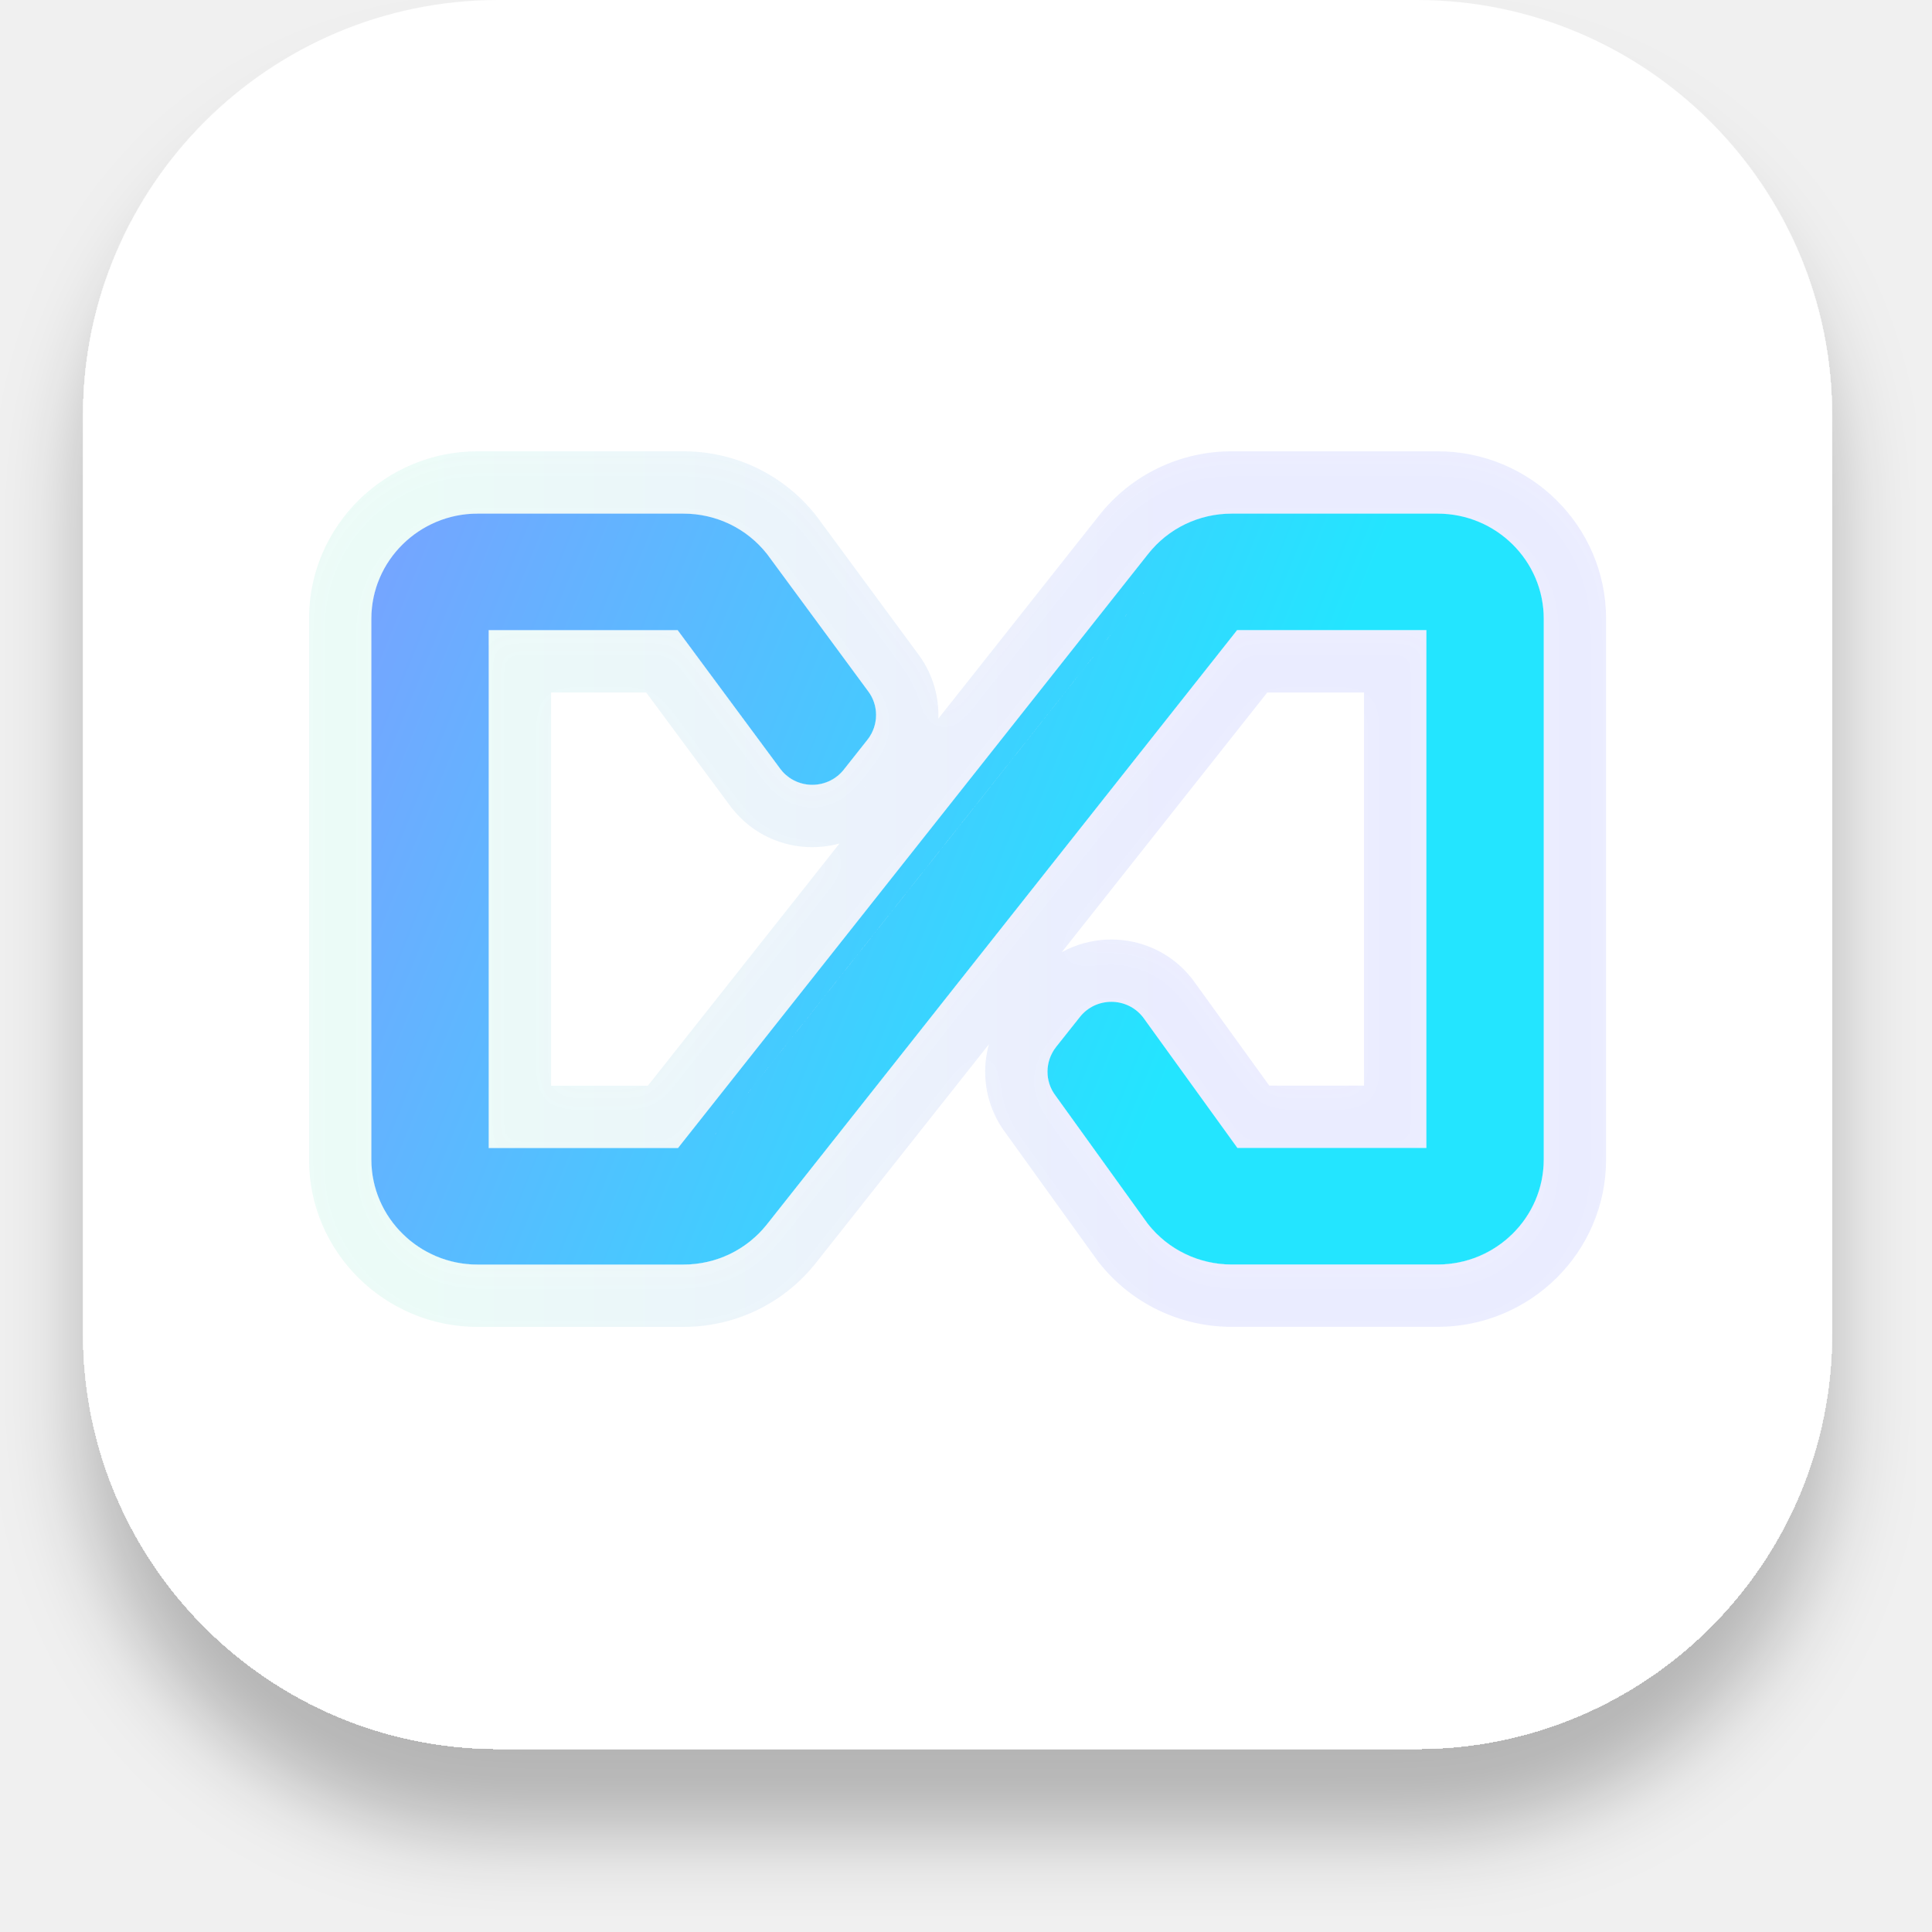
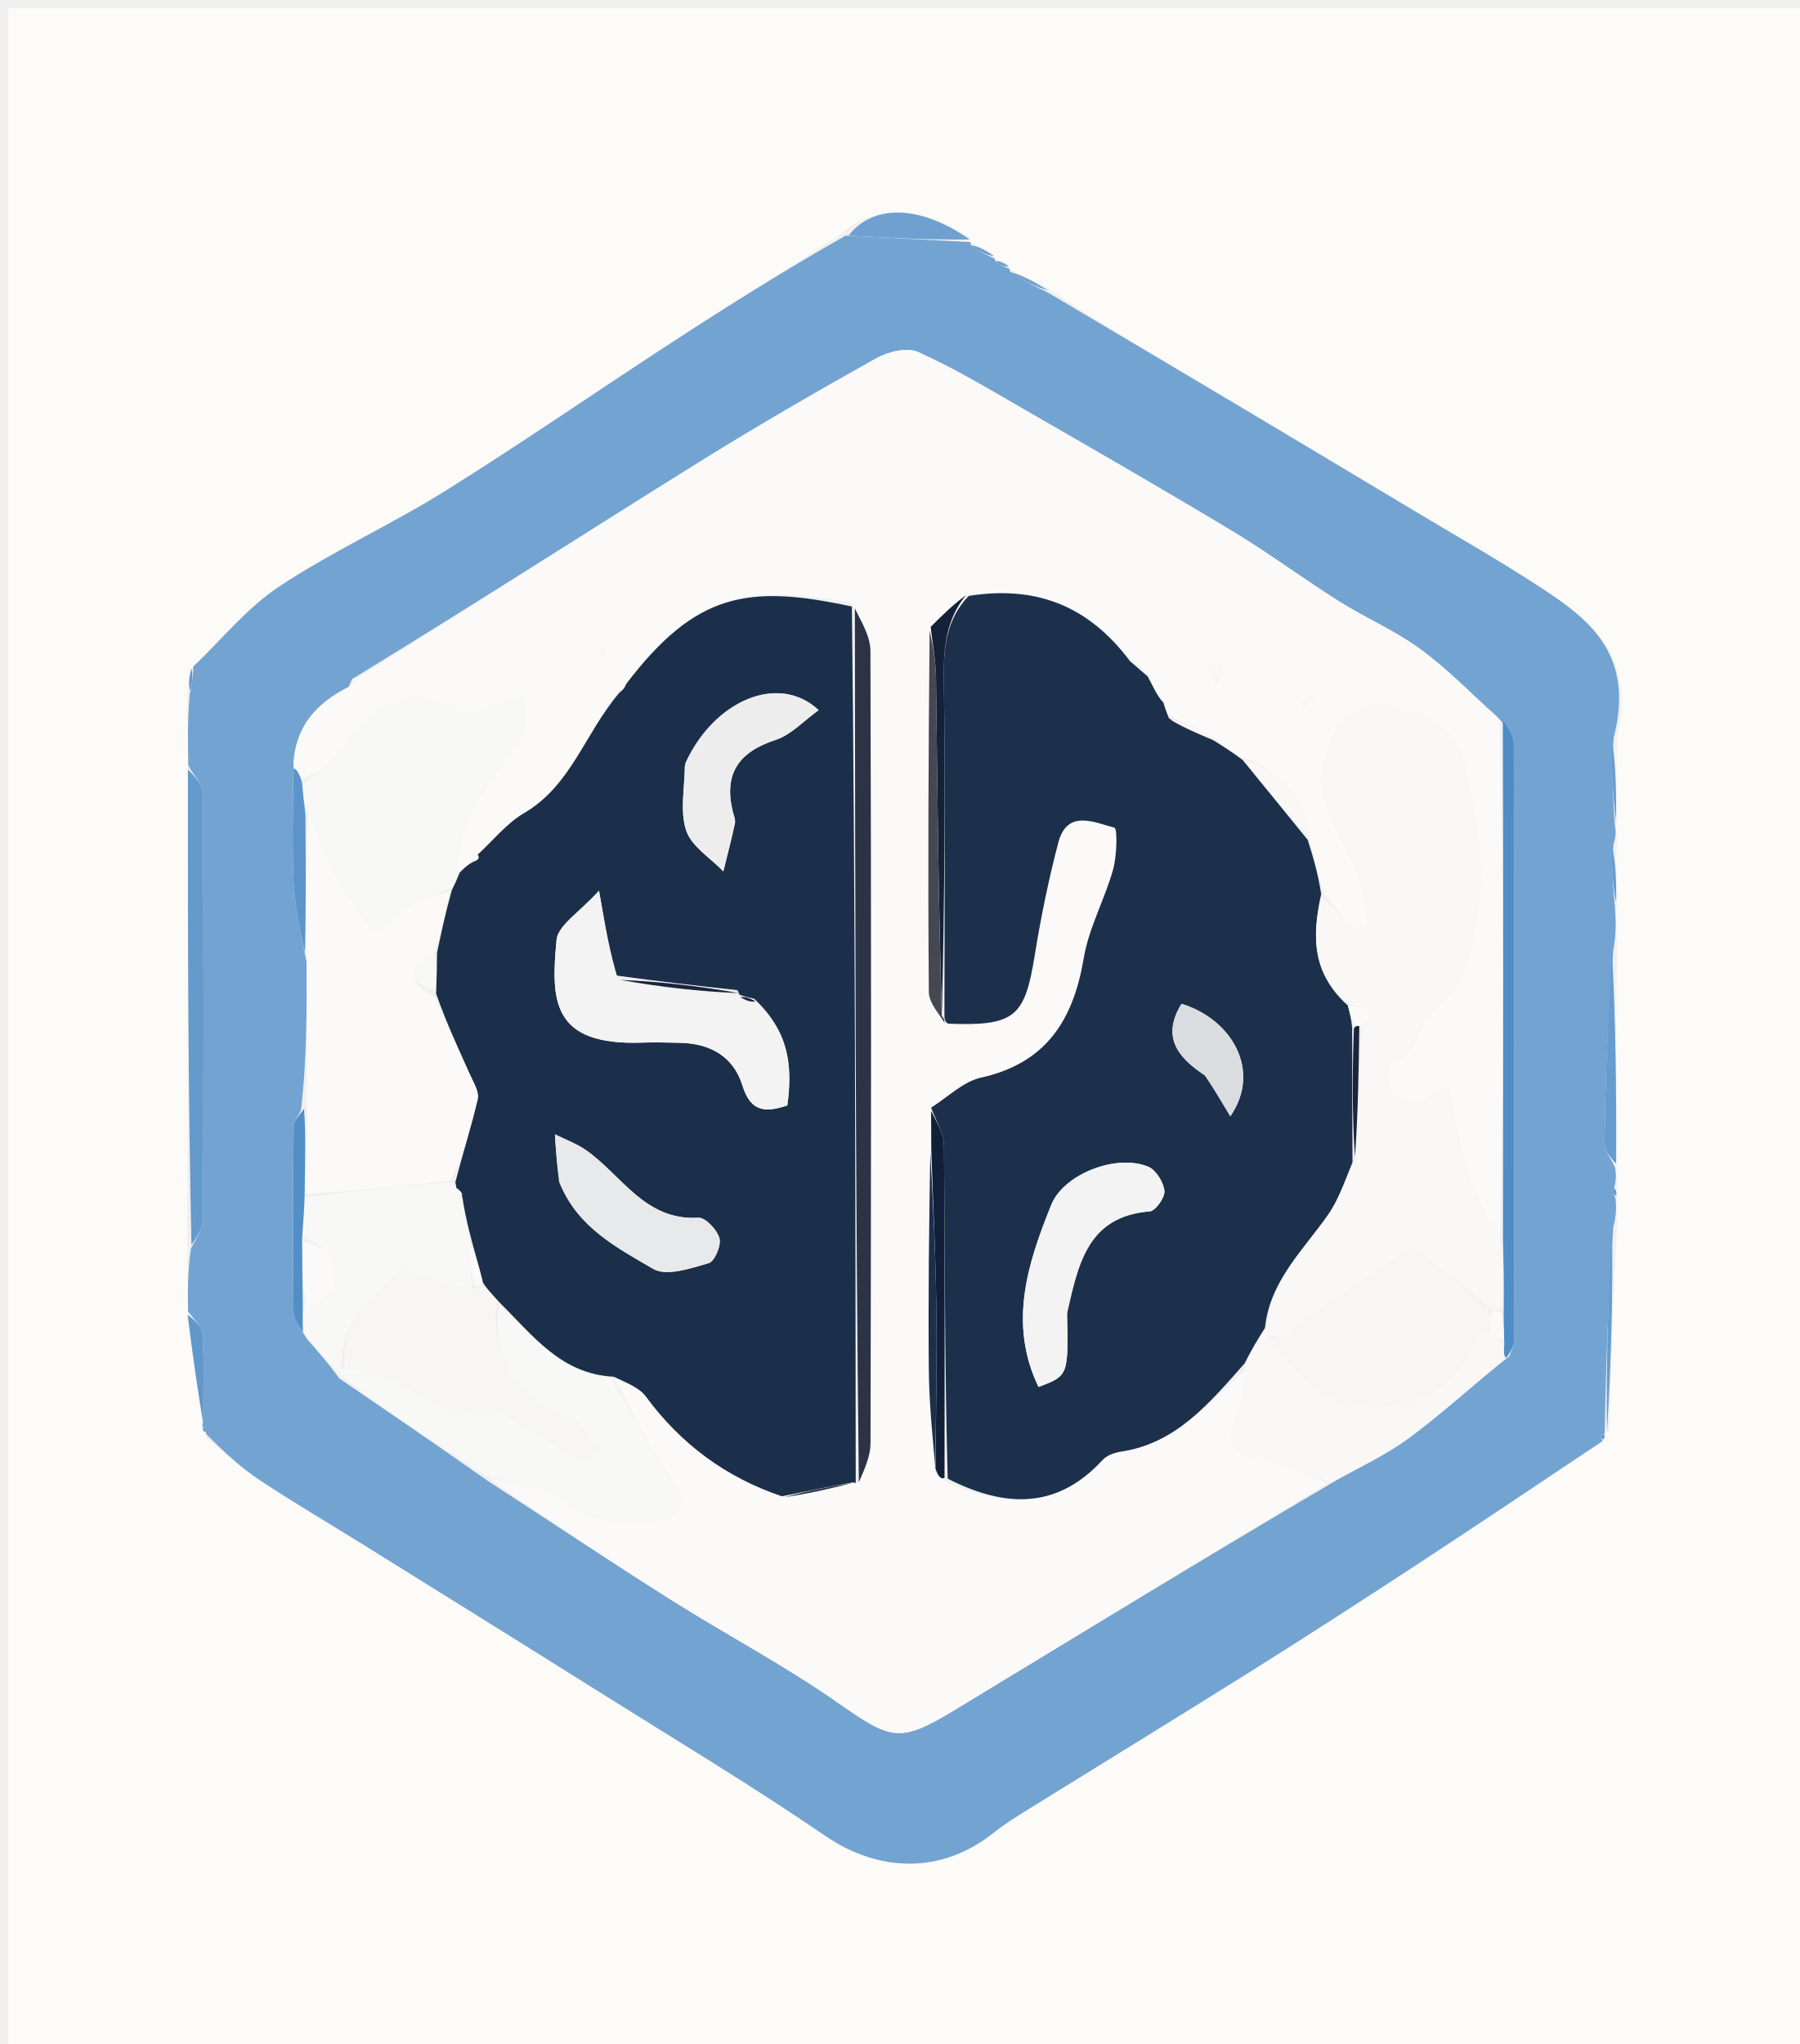
- <svg xmlns="http://www.w3.org/2000/svg" width="93" height="93" viewBox="0 0 93 93" fill="none">
-   <g filter="url(#filter0_d_4703_10188)">
-     <rect x="4" width="84.188" height="84.188" rx="20" fill="#FFFFFF" />
-     <path fill-rule="evenodd" clip-rule="evenodd" d="M50.827 50.41C50.296 51.095 50.283 52.057 50.817 52.751L55.254 58.916L55.268 58.934C56.246 60.164 57.719 60.87 59.29 60.87H69.203C72.014 60.87 74.311 58.611 74.311 55.809V29.785C74.311 26.987 72.014 24.724 69.203 24.724H59.29C57.715 24.724 56.244 25.43 55.267 26.665L46.258 38.05L32.637 55.261H23.526V30.336H32.62L37.578 37.035L37.588 37.048C38.361 38.026 39.843 38.02 40.616 37.051L41.761 35.603L41.768 35.595C42.299 34.908 42.312 33.942 41.769 33.246L36.93 26.678L36.919 26.664C35.942 25.43 34.475 24.724 32.896 24.724H22.983C20.183 24.724 17.875 26.989 17.875 29.785V55.812C17.875 58.608 20.179 60.873 22.983 60.873H32.896C34.474 60.873 35.941 60.167 36.918 58.938L59.552 30.333H68.66V55.258H59.565L55.023 48.969L55.008 48.951C54.237 47.982 52.756 47.982 51.985 48.951L50.834 50.4L50.827 50.41ZM33.256 56.09L40.118 47.42L47.042 38.671L56.051 27.285L33.256 56.09Z" fill="url(#paint0_linear_4703_10188)" />
-     <g filter="url(#filter1_bi_4703_10188)">
-       <mask id="path-3-outside-1_4703_10188" maskUnits="userSpaceOnUse" x="14.875" y="21.724" width="63" height="43" fill="black">
-         <rect fill="white" x="14.875" y="21.724" width="63" height="43" />
-         <path fill-rule="evenodd" clip-rule="evenodd" d="M50.827 50.41C50.296 51.095 50.283 52.057 50.817 52.751L55.254 58.916L55.268 58.934C56.246 60.164 57.719 60.87 59.29 60.87H69.203C72.014 60.87 74.311 58.611 74.311 55.809V29.785C74.311 26.987 72.014 24.724 69.203 24.724H59.29C57.715 24.724 56.244 25.43 55.267 26.665L46.258 38.05L32.637 55.261H23.526V30.336H32.62L37.578 37.035L37.588 37.048C38.361 38.026 39.843 38.02 40.616 37.051L41.761 35.603L41.768 35.595C42.299 34.908 42.312 33.942 41.769 33.246L36.93 26.678L36.919 26.664C35.942 25.43 34.475 24.724 32.896 24.724H22.983C20.183 24.724 17.875 26.989 17.875 29.785V55.812C17.875 58.608 20.179 60.873 22.983 60.873H32.896C34.474 60.873 35.941 60.167 36.918 58.938L59.552 30.333H68.66V55.258H59.565L55.023 48.969L55.008 48.951C54.237 47.982 52.756 47.982 51.985 48.951L50.834 50.4L50.827 50.41ZM33.256 56.09L40.118 47.42L47.042 38.671L56.051 27.285L33.256 56.09Z" />
-       </mask>
-       <path d="M50.817 52.751L53.252 50.998L53.224 50.961L53.196 50.923L50.817 52.751ZM50.827 50.41L53.199 52.246L53.2 52.246L50.827 50.41ZM55.254 58.916L52.819 60.668L52.86 60.726L52.905 60.782L55.254 58.916ZM55.268 58.934L57.617 57.068L57.617 57.068L55.268 58.934ZM55.267 26.665L52.915 24.802L52.914 24.803L55.267 26.665ZM46.258 38.05L48.61 39.912L48.611 39.912L46.258 38.05ZM32.637 55.261V58.261H34.089L34.989 57.123L32.637 55.261ZM23.526 55.261H20.526V58.261H23.526V55.261ZM23.526 30.336V27.336H20.526V30.336H23.526ZM32.62 30.336L35.031 28.552L34.132 27.336H32.62V30.336ZM37.578 37.035L35.166 38.82L35.195 38.858L35.224 38.895L37.578 37.035ZM37.588 37.048L35.234 38.907L35.234 38.907L37.588 37.048ZM40.616 37.051L42.962 38.922L42.969 38.913L40.616 37.051ZM41.761 35.603L44.114 37.464L44.124 37.452L44.133 37.44L41.761 35.603ZM41.768 35.595L44.14 37.432L44.14 37.431L41.768 35.595ZM41.769 33.246L39.354 35.026L39.379 35.06L39.404 35.093L41.769 33.246ZM36.93 26.678L39.345 24.898L39.314 24.856L39.281 24.816L36.93 26.678ZM36.919 26.664L34.567 28.527L34.567 28.527L36.919 26.664ZM36.918 58.938L39.267 60.804L39.27 60.799L36.918 58.938ZM59.552 30.333V27.333H58.1L57.199 28.471L59.552 30.333ZM68.66 30.333H71.66V27.333H68.66V30.333ZM68.66 55.258V58.258H71.66V55.258H68.66ZM59.565 55.258L57.133 57.014L58.031 58.258H59.565V55.258ZM55.023 48.969L57.455 47.212L57.414 47.156L57.37 47.101L55.023 48.969ZM55.008 48.951L52.661 50.819L52.661 50.819L55.008 48.951ZM51.985 48.951L49.638 47.083L49.636 47.085L51.985 48.951ZM50.834 50.4L48.485 48.535L48.473 48.549L48.462 48.564L50.834 50.4ZM33.256 56.09L30.904 54.228L35.609 57.952L33.256 56.09ZM40.118 47.42L37.766 45.558L37.766 45.558L40.118 47.42ZM47.042 38.671L49.395 40.532L49.395 40.532L47.042 38.671ZM56.051 27.285L58.404 29.147L53.699 25.423L56.051 27.285ZM53.196 50.923C53.509 51.331 53.487 51.874 53.199 52.246L48.455 48.573C47.106 50.316 47.058 52.782 48.438 54.578L53.196 50.923ZM57.688 57.163L53.252 50.998L48.382 54.503L52.819 60.668L57.688 57.163ZM57.617 57.068L57.602 57.049L52.905 60.782L52.92 60.801L57.617 57.068ZM59.29 57.87C58.627 57.87 58.021 57.576 57.617 57.068L52.919 60.8C54.47 62.752 56.812 63.87 59.29 63.87V57.87ZM69.203 57.87H59.29V63.87H69.203V57.87ZM71.311 55.809C71.311 56.922 70.39 57.87 69.203 57.87V63.87C73.638 63.87 77.311 60.3 77.311 55.809H71.311ZM71.311 29.785V55.809H77.311V29.785H71.311ZM69.203 27.724C70.388 27.724 71.311 28.674 71.311 29.785H77.311C77.311 25.299 73.64 21.724 69.203 21.724V27.724ZM59.29 27.724H69.203V21.724H59.29V27.724ZM57.619 28.527C58.023 28.016 58.625 27.724 59.29 27.724V21.724C56.805 21.724 54.465 22.844 52.915 24.802L57.619 28.527ZM48.611 39.912L57.62 28.526L52.914 24.803L43.905 36.189L48.611 39.912ZM34.989 57.123L48.61 39.912L43.905 36.188L30.285 53.399L34.989 57.123ZM23.526 58.261H32.637V52.261H23.526V58.261ZM20.526 30.336V55.261H26.526V30.336H20.526ZM32.62 27.336H23.526V33.336H32.62V27.336ZM39.989 35.251L35.031 28.552L30.208 32.121L35.166 38.82L39.989 35.251ZM39.942 35.188L39.932 35.176L35.224 38.895L35.234 38.907L39.942 35.188ZM38.27 35.181C38.691 34.653 39.506 34.636 39.942 35.188L35.234 38.907C37.215 41.416 40.996 41.387 42.962 38.922L38.27 35.181ZM39.409 33.742L38.263 35.19L42.969 38.913L44.114 37.464L39.409 33.742ZM39.396 33.758L39.389 33.767L44.133 37.44L44.14 37.432L39.396 33.758ZM39.404 35.093C39.084 34.682 39.107 34.131 39.396 33.758L44.14 37.431C45.492 35.685 45.541 33.203 44.133 31.4L39.404 35.093ZM34.514 28.457L39.354 35.026L44.184 31.467L39.345 24.898L34.514 28.457ZM34.567 28.527L34.578 28.54L39.281 24.816L39.271 24.802L34.567 28.527ZM32.896 27.724C33.563 27.724 34.162 28.015 34.567 28.527L39.271 24.802C37.721 22.845 35.386 21.724 32.896 21.724V27.724ZM22.983 27.724H32.896V21.724H22.983V27.724ZM20.875 29.785C20.875 28.68 21.806 27.724 22.983 27.724V21.724C18.561 21.724 14.875 25.298 14.875 29.785H20.875ZM20.875 55.812V29.785H14.875V55.812H20.875ZM22.983 57.873C21.803 57.873 20.875 56.918 20.875 55.812H14.875C14.875 60.297 18.555 63.873 22.983 63.873V57.873ZM32.896 57.873H22.983V63.873H32.896V57.873ZM34.569 57.071C34.164 57.581 33.564 57.873 32.896 57.873V63.873C35.385 63.873 37.718 62.753 39.267 60.804L34.569 57.071ZM57.199 28.471L34.565 57.076L39.27 60.799L61.904 32.194L57.199 28.471ZM68.66 27.333H59.552V33.333H68.66V27.333ZM71.66 55.258V30.333H65.66V55.258H71.66ZM59.565 58.258H68.66V52.258H59.565V58.258ZM52.591 50.725L57.133 57.014L61.997 53.501L57.455 47.212L52.591 50.725ZM52.661 50.819L52.676 50.837L57.37 47.101L57.356 47.083L52.661 50.819ZM54.333 50.819C53.902 51.359 53.091 51.359 52.661 50.819L57.356 47.083C55.384 44.605 51.61 44.605 49.638 47.083L54.333 50.819ZM53.184 52.266L54.335 50.816L49.636 47.085L48.485 48.535L53.184 52.266ZM53.2 52.246L53.207 52.236L48.462 48.564L48.454 48.574L53.2 52.246ZM35.609 57.952L42.471 49.281L37.766 45.558L30.904 54.228L35.609 57.952ZM42.471 49.281L49.395 40.532L44.69 36.809L37.766 45.558L42.471 49.281ZM49.395 40.532L58.404 29.147L53.699 25.424L44.69 36.809L49.395 40.532ZM53.699 25.423L30.904 54.228L35.609 57.951L58.404 29.147L53.699 25.423Z" fill="url(#paint1_linear_4703_10188)" fill-opacity="0.1" mask="url(#path-3-outside-1_4703_10188)" />
-     </g>
-   </g>
-   <defs>
-     <filter id="filter0_d_4703_10188" x="0" y="0" width="92.188" height="92.188" filterUnits="userSpaceOnUse" color-interpolation-filters="sRGB">
-       <feFlood flood-opacity="0" result="BackgroundImageFix" />
-       <feColorMatrix in="SourceAlpha" type="matrix" values="0 0 0 0 0 0 0 0 0 0 0 0 0 0 0 0 0 0 127 0" result="hardAlpha" />
-       <feOffset dy="4" />
-       <feGaussianBlur stdDeviation="2" />
-       <feComposite in2="hardAlpha" operator="out" />
-       <feColorMatrix type="matrix" values="0 0 0 0 0 0 0 0 0 0 0 0 0 0 0 0 0 0 0.25 0" />
-       <feBlend mode="normal" in2="BackgroundImageFix" result="effect1_dropShadow_4703_10188" />
-       <feBlend mode="normal" in="SourceGraphic" in2="effect1_dropShadow_4703_10188" result="shape" />
-     </filter>
-     <filter id="filter1_bi_4703_10188" x="12.226" y="19.074" width="67.737" height="47.449" filterUnits="userSpaceOnUse" color-interpolation-filters="sRGB">
-       <feFlood flood-opacity="0" result="BackgroundImageFix" />
-       <feGaussianBlur in="BackgroundImageFix" stdDeviation="1.325" />
-       <feComposite in2="SourceAlpha" operator="in" result="effect1_backgroundBlur_4703_10188" />
-       <feBlend mode="normal" in="SourceGraphic" in2="effect1_backgroundBlur_4703_10188" result="shape" />
-       <feColorMatrix in="SourceAlpha" type="matrix" values="0 0 0 0 0 0 0 0 0 0 0 0 0 0 0 0 0 0 127 0" result="hardAlpha" />
-       <feOffset dy="0.442" />
-       <feGaussianBlur stdDeviation="0.662" />
-       <feComposite in2="hardAlpha" operator="arithmetic" k2="-1" k3="1" />
-       <feColorMatrix type="matrix" values="0 0 0 0 1 0 0 0 0 1 0 0 0 0 1 0 0 0 0.15 0" />
-       <feBlend mode="normal" in2="shape" result="effect2_innerShadow_4703_10188" />
-     </filter>
-     <linearGradient id="paint0_linear_4703_10188" x1="18.875" y1="25.724" x2="77.525" y2="49.462" gradientUnits="userSpaceOnUse">
-       <stop stop-color="#75A5FF" />
-       <stop offset="0.703" stop-color="#23E5FF" />
-     </linearGradient>
-     <linearGradient id="paint1_linear_4703_10188" x1="19.639" y1="26.367" x2="74.311" y2="26.367" gradientUnits="userSpaceOnUse">
-       <stop stop-color="#3CDEB6" />
-       <stop offset="0.656" stop-color="#364AFF" />
-     </linearGradient>
-   </defs>
+ <svg xmlns="http://www.w3.org/2000/svg" version="1.1" id="Layer_1" x="0px" y="0px" width="100%" viewBox="0 0 221 251" enable-background="new 0 0 221 251" xml:space="preserve">
+   <path fill="#FCFBF8" opacity="1" stroke="none" d=" M124,252   C82.667,252 41.833,252 1,252   C1,168.333 1,84.667 1,1   C74.667,1 148.333,1 222,1   C222,84.667 222,168.333 222,252   C189.5,252 157,252 124,252  M122.174,31.861   C122.174,31.861 122.202,31.778 121.995,31.159   C121.053,30.698 120.11,30.237 119.2,29.767   C119.2,29.767 119.2,29.733 118.978,29.075   C112.947,25.114 107.225,25.058 103.076,28.92   C96.281,33.252 89.452,37.532 82.7,41.929   C73.332,48.029 64.127,54.388 54.649,60.308   C48.013,64.452 40.807,67.703 34.297,72.019   C30.344,74.64 27.232,78.529 23.268,82.323   C23.204,83.207 23.139,84.09 22.958,85.872   C23.017,88.589 23.076,91.305 23.032,94.951   C23.065,114.293 23.097,133.636 22.996,153.864   C23.032,156.249 23.067,158.634 23.006,161.931   C23.644,166.318 24.283,170.706 24.883,175.026   C24.883,175.026 24.829,175.082 24.882,175.55   C24.882,175.55 25.124,175.954 25.348,176.587   C27.541,178.334 29.622,180.249 31.95,181.791   C36.134,184.562 40.472,187.1 44.734,189.754   C54.359,195.747 63.992,201.727 73.593,207.758   C82.886,213.595 92.308,219.249 101.362,225.438   C107.989,229.968 115.685,230.154 122.072,225.034   C123.192,224.137 124.411,223.353 125.633,222.594   C135.114,216.708 144.636,210.886 154.088,204.951   C161.002,200.61 167.857,196.174 174.685,191.698   C182.105,186.834 189.463,181.874 197.08,176.54   C197.08,176.54 197.149,176.069 197.087,176.014   C197.087,176.014 197.078,176.097 197.672,175.595   C197.892,167.286 198.113,158.977 198.65,150.023   C198.575,149.083 198.5,148.143 198.615,146.491   C198.549,146.254 198.484,146.018 198.684,145.188   C198.57,144.565 198.456,143.942 198.641,142.454   C198.539,133.858 198.436,125.263 198.653,115.949   C198.551,114.403 198.448,112.857 198.64,110.383   C198.538,108.147 198.436,105.911 198.645,103.127   C198.543,102.523 198.44,101.919 198.632,100.369   C198.531,97.138 198.43,93.907 198.695,89.999   C200.925,80.113 194.882,75.837 188.983,71.987   C183.948,68.7 178.707,65.729 173.547,62.635   C165.954,58.083 158.356,53.536 150.75,49.005   C143.448,44.656 136.132,40.33 128.648,35.37   C127.094,34.593 125.539,33.816 124.008,33.014   C124.008,33.014 123.975,33.011 123.794,32.42   C123.233,32.213 122.671,32.007 122.174,31.861  z" />
+   <path fill="#73A3D1" opacity="1" stroke="none" d=" M23.102,161.02   C23.067,158.634 23.032,156.249 23.448,153.323   C24.266,151.763 24.948,150.745 24.951,149.724   C25.017,132.311 25.033,114.897 24.917,97.484   C24.91,96.326 23.755,95.175 23.134,94.021   C23.076,91.305 23.017,88.589 23.297,85.285   C23.671,83.748 23.706,82.798 23.742,81.849   C27.232,78.529 30.344,74.64 34.297,72.019   C40.807,67.703 48.013,64.452 54.649,60.308   C64.127,54.388 73.332,48.029 82.7,41.929   C89.452,37.532 96.281,33.252 103.854,28.939   C109.488,29.216 114.344,29.475 119.2,29.733   C119.2,29.733 119.2,29.767 119.256,30.113   C120.275,30.898 121.239,31.338 122.202,31.778   C122.202,31.778 122.174,31.861 122.253,32.116   C122.879,32.585 123.427,32.798 123.975,33.011   C123.975,33.011 124.008,33.014 124.062,33.363   C125.685,34.473 127.254,35.233 128.823,35.994   C136.132,40.33 143.448,44.656 150.75,49.005   C158.356,53.536 165.954,58.083 173.547,62.635   C178.707,65.729 183.948,68.7 188.983,71.987   C194.882,75.837 200.925,80.113 198.183,90.644   C197.893,94.631 198.116,97.973 198.338,101.315   C198.44,101.919 198.543,102.523 198.168,103.691   C197.908,106.607 198.127,108.959 198.346,111.311   C198.448,112.857 198.551,114.403 198.157,116.626   C197.444,124.972 197.176,132.64 197.073,140.311   C197.06,141.308 197.899,142.316 198.342,143.319   C198.456,143.942 198.57,144.565 198.308,145.619   C198.097,146.434 198.261,146.819 198.426,147.203   C198.5,148.143 198.575,149.083 198.155,150.662   C197.467,159.567 197.272,167.832 197.078,176.097   C197.078,176.097 197.087,176.014 196.933,176.077   C196.684,176.216 196.494,176.333 196.506,176.361   C196.598,176.569 196.729,176.759 196.848,176.955   C189.463,181.874 182.105,186.834 174.685,191.698   C167.857,196.174 161.002,200.61 154.088,204.951   C144.636,210.886 135.114,216.708 125.633,222.594   C124.411,223.353 123.192,224.137 122.072,225.034   C115.685,230.154 107.989,229.968 101.362,225.438   C92.308,219.249 82.886,213.595 73.593,207.758   C63.992,201.727 54.359,195.747 44.734,189.754   C40.472,187.1 36.134,184.562 31.95,181.791   C29.622,180.249 27.541,178.334 25.383,176.158   C25.222,175.514 25.026,175.298 24.829,175.082   C24.829,175.082 24.883,175.026 24.929,174.637   C24.972,170.778 25.102,167.299 24.88,163.843   C24.817,162.868 23.723,161.959 23.102,161.02  M185.385,166.535   C185.583,165.915 185.953,165.296 185.954,164.677   C185.989,140.232 186.01,115.787 185.931,91.342   C185.927,90.232 184.98,89.126 183.792,87.921   C180.688,85.155 177.768,82.137 174.426,79.696   C171.315,77.423 167.687,75.873 164.41,73.808   C160.018,71.041 155.843,67.921 151.399,65.245   C142.822,60.081 134.139,55.091 125.465,50.091   C121.287,47.683 117.131,45.186 112.746,43.221   C111.399,42.617 109.069,43.188 107.623,43.997   C100.276,48.105 92.98,52.322 85.836,56.772   C71.84,65.491 57.956,74.39 43.559,83.196   C43.224,83.351 43.094,83.608 42.762,84.562   C38.699,86.359 36.25,89.322 36.005,94.845   C36.006,99.333 35.854,103.829 36.062,108.309   C36.204,111.358 36.851,114.385 37.659,118.131   C37.676,124.112 37.693,130.094 36.975,136.291   C36.659,136.993 36.076,137.693 36.069,138.398   C35.992,145.939 35.961,153.482 36.052,161.022   C36.064,162.013 36.828,162.994 37.72,164.451   C38.961,165.856 40.201,167.261 41.685,169.278   C47.559,173.284 53.432,177.291 59.833,181.799   C67.348,186.687 74.812,191.654 82.392,196.439   C89.136,200.697 96.234,204.431 102.762,208.989   C109.499,213.691 110.428,214.125 117.283,209.967   C132.557,200.705 147.806,191.401 163.769,181.994   C166.878,180.211 170.184,178.695 173.05,176.583   C177.082,173.611 180.789,170.197 185.385,166.535  z" />
+   <path fill="#649ACC" opacity="1" stroke="none" d=" M23.083,94.486   C23.755,95.175 24.91,96.326 24.917,97.484   C25.033,114.897 25.017,132.311 24.951,149.724   C24.948,150.745 24.266,151.763 23.515,152.88   C23.097,133.636 23.065,114.293 23.083,94.486  z" />
+   <path fill="#679DCE" opacity="1" stroke="none" d=" M198.492,142.886   C197.899,142.316 197.06,141.308 197.073,140.311   C197.176,132.64 197.444,124.972 197.997,116.985   C198.436,125.263 198.539,133.858 198.492,142.886  z" />
+   <path fill="#679DCE" opacity="1" stroke="none" d=" M197.375,175.846   C197.272,167.832 197.467,159.567 197.997,150.985   C198.113,158.977 197.892,167.286 197.375,175.846  z" />
+   <path fill="#6FA0CF" opacity="1" stroke="none" d=" M119.089,29.404   C114.344,29.475 109.488,29.216 104.211,28.943   C107.225,25.058 112.947,25.114 119.089,29.404  z" />
+   <path fill="#6197CA" opacity="1" stroke="none" d=" M23.054,161.475   C23.723,161.959 24.817,162.868 24.88,163.843   C25.102,167.299 24.972,170.778 24.948,174.671   C24.283,170.706 23.644,166.318 23.054,161.475  z" />
+   <path fill="#679DCE" opacity="1" stroke="none" d=" M198.485,100.842   C198.116,97.973 197.893,94.631 198,90.983   C198.43,93.907 198.531,97.138 198.485,100.842  z" />
+   <path fill="#6FA0CF" opacity="1" stroke="none" d=" M128.735,35.682   C127.254,35.233 125.685,34.473 124.05,33.376   C125.539,33.816 127.094,34.593 128.735,35.682  z" />
+   <path fill="#679DCE" opacity="1" stroke="none" d=" M198.493,110.847   C198.127,108.959 197.908,106.607 198.012,103.965   C198.436,105.911 198.538,108.147 198.493,110.847  z" />
+   <path fill="#6FA0CF" opacity="1" stroke="none" d=" M122.099,31.468   C121.239,31.338 120.275,30.898 119.24,30.117   C120.11,30.237 121.053,30.698 122.099,31.468  z" />
+   <path fill="#649ACC" opacity="1" stroke="none" d=" M23.505,82.086   C23.706,82.798 23.671,83.748 23.355,84.835   C23.139,84.09 23.204,83.207 23.505,82.086  z" />
+   <path fill="#6FA0CF" opacity="1" stroke="none" d=" M123.884,32.716   C123.427,32.798 122.879,32.585 122.221,32.086   C122.671,32.007 123.233,32.213 123.884,32.716  z" />
+   <path fill="#6197CA" opacity="1" stroke="none" d=" M24.855,175.316   C25.026,175.298 25.222,175.514 25.271,175.842   C25.124,175.954 24.882,175.55 24.855,175.316  z" />
+   <path fill="#679DCE" opacity="1" stroke="none" d=" M196.964,176.748   C196.729,176.759 196.598,176.569 196.506,176.361   C196.494,176.333 196.684,176.216 196.965,176.105   C197.149,176.069 197.08,176.54 196.964,176.748  z" />
+   <path fill="#679DCE" opacity="1" stroke="none" d=" M198.52,146.847   C198.261,146.819 198.097,146.434 198.175,145.915   C198.484,146.018 198.549,146.254 198.52,146.847  z" />
+   <path fill="#FBFAF9" opacity="1" stroke="none" d=" M36.028,93.891   C36.25,89.322 38.699,86.359 43.136,84.176   C43.724,83.636 43.896,83.443 44.025,83.214   C57.956,74.39 71.84,65.491 85.836,56.772   C92.98,52.322 100.276,48.105 107.623,43.997   C109.069,43.188 111.399,42.617 112.746,43.221   C117.131,45.186 121.287,47.683 125.465,50.091   C134.139,55.091 142.822,60.081 151.399,65.245   C155.843,67.921 160.018,71.041 164.41,73.808   C167.687,75.873 171.315,77.423 174.426,79.696   C177.768,82.137 180.688,85.155 184.24,88.43   C184.659,109.954 184.63,130.969 184.253,151.972   C182.651,149.316 181.097,146.767 180.224,144.004   C179.198,140.758 178.766,137.326 177.954,133.381   C175.793,134.461 174.823,135.29 173.805,135.355   C172.854,135.415 171.398,134.926 170.981,134.206   C170.42,133.236 170.321,130.816 170.575,130.734   C174.175,129.575 174.216,125.37 176.405,123.711   C180.722,120.441 180.855,115.376 181.548,111.511   C182.567,105.827 181.013,99.537 179.84,93.648   C178.845,88.655 171.751,85.523 166.781,87.24   C163.639,88.326 161.34,94.687 162.862,98.808   C164.008,101.91 165.721,104.802 166.887,107.898   C167.553,109.667 167.627,111.659 167.968,113.55   C167.419,113.773 166.87,113.996 166.32,114.218   C165.044,112.755 163.767,111.291 162.492,109.478   C161.868,107.133 161.243,105.137 160.902,102.979   C160.161,98.072 157.588,94.647 152.559,92.976   C151.166,92.232 150.084,91.561 148.932,90.54   C147.135,89.467 145.409,88.745 143.5,87.856   C143.177,87.224 143.036,86.759 142.863,86.044   C142.625,85.539 142.418,85.283 141.994,84.826   C141.509,84.109 141.24,83.594 140.942,82.752   C140.279,81.948 139.646,81.472 138.678,80.913   C133.524,74.146 126.946,71.911 118.629,73.098   C116.952,74.338 115.63,75.659 114.18,77.434   C114.033,92.538 113.962,107.187 114.083,121.834   C114.094,123.164 115.346,124.484 116.441,125.892   C124.665,126.019 125.864,124.893 127.088,117.315   C127.84,112.659 128.786,108.016 129.988,103.457   C131.077,99.329 134.415,101 136.876,101.637   C137.265,101.737 137.183,105.102 136.711,106.787   C135.683,110.455 133.737,113.925 133.113,117.636   C131.833,125.25 128.522,130.543 120.481,132.336   C118.278,132.827 116.393,134.749 114.361,136.437   C114.367,138.259 114.374,139.66 114.259,141.51   C114.107,150.749 113.996,159.539 114.084,168.328   C114.125,172.411 114.552,176.49 114.834,180.84   C115.242,181.385 115.621,181.661 116.392,182.041   C123.614,185.263 129.943,185.246 135.412,179.292   C135.927,178.732 136.855,178.38 137.64,178.264   C144.461,177.26 148.532,172.306 152.925,168.186   C152.651,170.373 152.685,172.285 151.978,173.866   C150.48,177.217 151.153,178.582 154.953,179.125   C157.743,179.523 160.367,181.076 163.065,182.114   C147.806,191.401 132.557,200.705 117.283,209.967   C110.428,214.125 109.499,213.691 102.762,208.989   C96.234,204.431 89.136,200.697 82.392,196.439   C74.812,191.654 67.348,186.687 60.011,181.471   C63.426,182.292 67.135,182.8 69.785,184.748   C73.369,187.381 77.11,187.052 80.816,186.724   C82.966,186.533 84.643,184.912 82.739,182.042   C79.968,177.864 77.563,173.444 75.38,169.06   C76.969,169.814 78.517,170.389 79.336,171.501   C83.64,177.346 89.168,181.422 96.43,183.852   C99.608,183.346 102.378,182.73 105.1,182.073   C105.051,182.032 105.102,182.148 105.486,182.013   C106.235,180.323 106.916,178.767 106.92,177.211   C106.99,144.784 107.018,112.358 106.908,79.931   C106.901,78.037 105.66,76.147 104.626,74.03   C91.894,71.736 85.472,72.753 76.729,84.076   C76.295,84.344 76.121,84.568 75.779,85.101   C71.789,90.142 70.131,96.48 64.384,99.838   C62.221,101.101 60.56,103.221 58.532,105.04   C58.215,105.268 58.095,105.447 57.799,105.818   C57.192,106.377 56.818,106.783 56.119,106.988   C56.428,104.461 56.662,101.916 57.788,99.858   C59.664,96.426 62.314,93.418 64.21,89.994   C64.886,88.772 64.318,86.861 64.318,85.356   C61.095,86.352 58.854,87.901 57.336,87.373   C47.879,84.084 46.367,86.403 40.826,93.269   C39.91,94.404 38.443,95.096 37.153,95.677   C36.726,94.872 36.377,94.381 36.028,93.891  M149.394,83.838   C149.653,83.199 149.911,82.56 150.17,81.922   C149.627,81.83 149.084,81.738 148.54,81.647   C148.621,82.321 148.702,82.996 149.394,83.838  M159.888,86.717   C160.425,86.527 160.963,86.337 161.5,86.146   C161.374,85.87 161.248,85.594 161.123,85.318   C160.57,85.641 160.017,85.963 159.888,86.717  M73.802,79.401   C73.798,79.789 73.793,80.177 73.789,80.564   C73.95,80.566 74.251,80.579 74.251,80.568   C74.281,80.182 74.283,79.794 73.802,79.401  z" />
+   <path fill="#FBFAF9" opacity="1" stroke="none" d=" M37.71,136.075   C37.693,130.094 37.676,124.112 37.648,117.348   C37.597,111.052 37.556,105.538 37.866,100.039   C39.145,102.452 39.852,104.97 41.062,107.217   C42.48,109.85 44.334,112.249 46,114.75   C47.537,113.502 48.97,112.087 50.642,111.058   C52.071,110.179 53.773,109.742 55.261,109.5   C54.672,112.258 54.176,114.626 53.324,117.01   C50.086,118.801 49.832,120.481 53.324,122.406   C54.926,125.86 56.377,128.927 57.766,132.022   C58.189,132.965 58.89,134.089 58.691,134.952   C57.912,138.339 56.824,141.656 55.42,144.999   C49.16,145.665 43.331,146.331 37.419,146.601   C37.461,142.829 37.586,139.452 37.71,136.075  z" />
+   <path fill="#F8F8F6" opacity="1" stroke="none" d=" M75.002,169.127   C77.563,173.444 79.968,177.864 82.739,182.042   C84.643,184.912 82.966,186.533 80.816,186.724   C77.11,187.052 73.369,187.381 69.785,184.748   C67.135,182.8 63.426,182.292 59.747,181.22   C53.432,177.291 47.559,173.284 41.711,168.807   C41.736,168.336 42,168 42.404,168   C49.581,168.095 54.272,175.354 61.627,173.48   C61.726,173.455 61.876,173.683 62.018,173.768   C65.221,175.679 68.426,177.586 71.631,179.494   C72.162,178.948 72.692,178.401 73.222,177.854   C72.202,176.585 71.403,174.542 70.125,174.177   C64.032,172.438 60.206,166.774 61.326,160.164   C65.546,164.08 68.889,168.715 75.002,169.127  z" />
+   <path fill="#F8F8F6" opacity="1" stroke="none" d=" M37.502,146.996   C43.331,146.331 49.16,145.665 55.495,145.209   C56.001,145.418 56.049,145.861 56.097,146.072   C56.247,146.562 56.421,146.786 56.685,147.35   C57.169,149.485 57.635,151.226 57.775,153.018   C57.632,154.714 57.817,156.358 57.952,158.328   C56.276,158.118 54.644,157.596 53.023,157.043   C51.687,156.587 49.439,155.386 49.177,155.727   C46.286,159.499 41.451,162.228 42,168   C42,168 41.736,168.336 41.589,168.501   C40.201,167.261 38.961,165.856 37.429,163.818   C37.155,162.122 37.171,161.059 37.573,159.987   C41.672,159.635 41.287,156.732 40.805,154.523   C40.576,153.474 38.489,152.831 37.188,151.587   C37.257,149.778 37.379,148.387 37.502,146.996  z" />
+   <path fill="#F9F8F6" opacity="1" stroke="none" d=" M163.417,182.054   C160.367,181.076 157.743,179.523 154.953,179.125   C151.153,178.582 150.48,177.217 151.978,173.866   C152.685,172.285 152.651,170.373 152.908,167.835   C153.7,165.723 154.536,164.386 155.517,163.298   C155.776,163.699 155.89,163.852 156.008,164.376   C157.716,166.559 159.243,168.59 161.157,170.144   C167.839,175.57 178.725,172.338 181.2,164.377   C181.383,163.788 182.379,163.452 183.024,163.285   C183.562,164.043 184.071,164.516 184.664,165.314   C184.71,166.083 184.673,166.528 184.635,166.973   C180.789,170.197 177.082,173.611 173.05,176.583   C170.184,178.695 166.878,180.211 163.417,182.054  z" />
+   <path fill="#4F8DC7" opacity="1" stroke="none" d=" M185.01,166.754   C184.673,166.528 184.71,166.083 184.759,164.922   C184.713,163.136 184.657,162.068 184.696,160.559   C184.729,157.407 184.665,154.696 184.601,151.984   C184.63,130.969 184.659,109.954 184.58,88.478   C184.98,89.126 185.927,90.232 185.931,91.342   C186.01,115.787 185.989,140.232 185.954,164.677   C185.953,165.296 185.583,165.915 185.01,166.754  z" />
+   <path fill="#528FC7" opacity="1" stroke="none" d=" M37.187,159.997   C37.171,161.059 37.155,162.122 37.191,163.582   C36.828,162.994 36.064,162.013 36.052,161.022   C35.961,153.482 35.992,145.939 36.069,138.398   C36.076,137.693 36.659,136.993 37.343,136.183   C37.586,139.452 37.461,142.829 37.419,146.601   C37.379,148.387 37.257,149.778 37.106,152.024   C37.114,155.251 37.151,157.624 37.187,159.997  z" />
+   <path fill="#5C95CB" opacity="1" stroke="none" d=" M37.516,100.024   C37.556,105.538 37.597,111.052 37.454,116.994   C36.851,114.385 36.204,111.358 36.062,108.309   C35.854,103.829 36.006,99.333 36.017,94.368   C36.377,94.381 36.726,94.872 37.099,96.082   C37.253,97.877 37.385,98.95 37.516,100.024  z" />
+   <path fill="#F8F8F6" opacity="1" stroke="none" d=" M43.792,83.205   C43.896,83.443 43.724,83.636 43.339,83.88   C43.094,83.608 43.224,83.351 43.792,83.205  z" />
+   <path fill="#1C304B" opacity="1" stroke="none" d=" M155.373,163.05   C154.536,164.386 153.7,165.723 152.88,167.411   C148.532,172.306 144.461,177.26 137.64,178.264   C136.855,178.38 135.927,178.732 135.412,179.292   C129.943,185.246 123.614,185.263 116.401,181.577   C116.016,167.559 116.068,154.11 115.94,140.662   C115.925,139.108 114.912,137.564 114.362,136.015   C116.393,134.749 118.278,132.827 120.481,132.336   C128.522,130.543 131.833,125.25 133.113,117.636   C133.737,113.925 135.683,110.455 136.711,106.787   C137.183,105.102 137.265,101.737 136.876,101.637   C134.415,101 131.077,99.329 129.988,103.457   C128.786,108.016 127.84,112.659 127.088,117.315   C125.864,124.893 124.665,126.019 116.436,125.7   C116.012,125.426 115.991,125.042 115.997,124.571   C116.002,110.559 116.12,97.016 115.924,83.478   C115.867,79.592 116.184,76.09 118.983,73.18   C126.946,71.911 133.524,74.146 138.801,81.206   C139.83,82.08 140.401,82.579 140.972,83.079   C141.24,83.594 141.509,84.109 142.011,85.082   C142.462,85.791 142.678,86.042 142.895,86.294   C143.036,86.759 143.177,87.224 143.575,88.21   C145.556,89.45 147.279,90.17 149.002,90.891   C150.084,91.561 151.166,92.232 152.621,93.323   C155.535,96.877 158.076,100.009 160.618,103.142   C161.243,105.137 161.868,107.133 162.27,109.798   C161.033,115.276 161.348,119.729 165.553,123.482   C165.8,124.446 165.955,125.087 166.079,126.212   C166.07,131.916 166.091,137.137 166.118,142.716   C165.132,145.134 164.394,147.372 163.097,149.219   C160.038,153.576 155.953,157.318 155.373,163.05  M131.062,160.954   C132.44,155.237 133.564,149.368 141.213,148.756   C141.925,148.699 143.104,147.037 143.016,146.236   C142.898,145.157 141.977,143.659 141.02,143.266   C137.098,141.656 130.655,144.168 129.127,147.937   C126.186,155.195 123.829,162.574 127.554,170.316   C131.232,168.927 131.232,168.927 131.062,160.954  M148.201,132.212   C149.111,133.735 150.021,135.258 151.11,137.08   C154.962,131.514 151.354,125.182 145.117,123.265   C142.795,127.039 144.264,129.657 148.201,132.212  z" />
+   <path fill="#1B2F4A" opacity="1" stroke="none" d=" M58.101,152.966   C57.635,151.226 57.169,149.485 56.808,147.107   C56.624,146.267 56.337,146.064 56.049,145.861   C56.049,145.861 56.001,145.418 55.926,145.208   C56.824,141.656 57.912,138.339 58.691,134.952   C58.89,134.089 58.189,132.965 57.766,132.022   C56.377,128.927 54.926,125.86 53.566,122.036   C53.649,119.857 53.664,118.425 53.679,116.993   C54.176,114.626 54.672,112.258 55.488,109.329   C56.02,108.241 56.232,107.715 56.444,107.189   C56.818,106.783 57.192,106.377 58.033,105.876   C58.854,105.565 58.911,105.289 58.67,104.951   C60.56,103.221 62.221,101.101 64.384,99.838   C70.131,96.48 71.789,90.142 76.038,85.108   C76.662,84.566 76.792,84.273 76.922,83.98   C85.472,72.753 91.894,71.736 104.631,74.482   C105.037,110.822 105.069,146.485 105.102,182.148   C105.102,182.148 105.051,182.032 104.677,182.041   C101.542,182.614 98.782,183.177 96.022,183.741   C89.168,181.422 83.64,177.346 79.336,171.501   C78.517,170.389 76.969,169.814 75.38,169.06   C68.889,168.715 65.546,164.08 61.286,159.873   C60.421,158.892 59.883,158.384 59.306,157.492   C58.879,155.728 58.49,154.347 58.101,152.966  M90.88,122.168   C90.88,122.168 90.865,122.302 90.587,121.593   C85.739,121.057 80.891,120.521 75.383,119.751   C74.872,116.824 74.361,113.897 73.572,109.374   C71.183,112.037 68.526,113.618 68.357,115.431   C67.67,122.813 67.682,128.442 78.948,128.031   C80.444,127.976 81.944,128.03 83.442,128.053   C87.183,128.11 90.079,129.694 91.198,133.326   C92.248,136.73 94.208,136.56 96.701,135.749   C97.395,130.764 96.785,126.503 92.639,122.654   C92.01,122.507 91.382,122.36 90.88,122.168  M84.095,94.145   C84.094,96.783 83.486,99.625 84.282,101.995   C84.94,103.953 87.259,105.353 88.842,107.001   C89.325,105.037 89.845,103.081 90.263,101.103   C90.358,100.658 90.116,100.134 89.999,99.653   C88.865,94.986 90.748,92.332 95.263,90.858   C97.176,90.233 98.728,88.503 100.547,87.201   C95.63,82.613 87.696,85.975 84.095,94.145  M68.858,145.493   C70.994,150.742 75.82,153.246 80.249,155.828   C81.866,156.771 84.838,155.746 87.046,155.113   C87.771,154.905 88.604,152.944 88.364,152.064   C88.08,151.021 86.642,149.484 85.786,149.535   C79.181,149.927 76.374,144.303 71.97,141.235   C70.812,140.428 69.436,139.935 68.16,139.298   C68.272,141.137 68.383,142.976 68.858,145.493  z" />
+   <path fill="#F9F8F6" opacity="1" stroke="none" d=" M165.461,123.16   C161.348,119.729 161.033,115.276 162.269,110.147   C163.767,111.291 165.044,112.755 166.32,114.218   C166.87,113.996 167.419,113.773 167.968,113.55   C167.627,111.659 167.553,109.667 166.887,107.898   C165.721,104.802 164.008,101.91 162.862,98.808   C161.34,94.687 163.639,88.326 166.781,87.24   C171.751,85.523 178.845,88.655 179.84,93.648   C181.013,99.537 182.567,105.827 181.548,111.511   C180.855,115.376 180.722,120.441 176.405,123.711   C174.216,125.37 174.175,129.575 170.575,130.734   C170.321,130.816 170.42,133.236 170.981,134.206   C171.398,134.926 172.854,135.415 173.805,135.355   C174.823,135.29 175.793,134.461 177.954,133.381   C178.766,137.326 179.198,140.758 180.224,144.004   C181.097,146.767 182.651,149.316 184.253,151.972   C184.665,154.696 184.729,157.407 184.43,160.561   C183.711,161.001 183.355,160.999 182.947,160.657   C179.72,157.895 176.545,155.473 173.506,153.156   C168.237,156.712 163.393,159.982 158.548,163.253   C158.806,163.72 159.064,164.187 159.322,164.654   C158.216,164.438 157.111,164.222 156.005,164.005   C155.89,163.852 155.776,163.699 155.517,163.298   C155.953,157.318 160.038,153.576 163.097,149.219   C164.394,147.372 165.132,145.134 166.428,142.456   C166.806,136.565 166.879,131.291 167.314,125.949   C168.024,125.293 168.373,124.705 168.722,124.117   C167.635,123.798 166.548,123.479 165.461,123.16  z" />
+   <path fill="#F8F8F6" opacity="1" stroke="none" d=" M56.119,106.988   C56.232,107.715 56.02,108.241 55.581,108.938   C53.773,109.742 52.071,110.179 50.642,111.058   C48.97,112.087 47.537,113.502 46,114.75   C44.334,112.249 42.48,109.85 41.062,107.217   C39.852,104.97 39.145,102.452 37.866,100.039   C37.385,98.95 37.253,97.877 37.176,96.398   C38.443,95.096 39.91,94.404 40.826,93.269   C46.367,86.403 47.879,84.084 57.336,87.373   C58.854,87.901 61.095,86.352 64.318,85.356   C64.318,86.861 64.886,88.772 64.21,89.994   C62.314,93.418 59.664,96.426 57.788,99.858   C56.662,101.916 56.428,104.461 56.119,106.988  z" />
+   <path fill="#2B3345" opacity="1" stroke="none" d=" M105.486,182.013   C105.069,146.485 105.037,110.822 104.999,74.707   C105.66,76.147 106.901,78.037 106.908,79.931   C107.018,112.358 106.99,144.784 106.92,177.211   C106.916,178.767 106.235,180.323 105.486,182.013  z" />
+   <path fill="#142138" opacity="1" stroke="none" d=" M118.629,73.098   C116.184,76.09 115.867,79.592 115.924,83.478   C116.12,97.016 116.002,110.559 115.688,124.282   C115.245,110.734 115.144,97.003 114.963,83.273   C114.935,81.173 114.536,79.077 114.308,76.98   C115.63,75.659 116.952,74.338 118.629,73.098  z" />
+   <path fill="#111F38" opacity="1" stroke="none" d=" M114.361,136.437   C114.912,137.564 115.925,139.108 115.94,140.662   C116.068,154.11 116.016,167.559 116.009,181.473   C115.621,181.661 115.242,181.385 114.897,180.333   C114.961,173.117 115.089,166.675 114.997,160.237   C114.907,153.843 114.596,147.453 114.382,141.061   C114.374,139.66 114.367,138.259 114.361,136.437  z" />
+   <path fill="#464750" opacity="1" stroke="none" d=" M114.18,77.434   C114.536,79.077 114.935,81.173 114.963,83.273   C115.144,97.003 115.245,110.734 115.682,124.753   C115.991,125.042 116.012,125.426 116.017,125.617   C115.346,124.484 114.094,123.164 114.083,121.834   C113.962,107.187 114.033,92.538 114.18,77.434  z" />
+   <path fill="#1C304B" opacity="1" stroke="none" d=" M114.259,141.51   C114.596,147.453 114.907,153.843 114.997,160.237   C115.089,166.675 114.961,173.117 114.867,180.064   C114.552,176.49 114.125,172.411 114.084,168.328   C113.996,159.539 114.107,150.749 114.259,141.51  z" />
+   <path fill="#F9F8F6" opacity="1" stroke="none" d=" M160.902,102.979   C158.076,100.009 155.535,96.877 152.932,93.397   C157.588,94.647 160.161,98.072 160.902,102.979  z" />
+   <path fill="#2B3345" opacity="1" stroke="none" d=" M96.43,183.852   C98.782,183.177 101.542,182.614 104.725,182.082   C102.378,182.73 99.608,183.346 96.43,183.852  z" />
+   <path fill="#F9F8F6" opacity="1" stroke="none" d=" M148.932,90.54   C147.279,90.17 145.556,89.45 143.757,88.376   C145.409,88.745 147.135,89.467 148.932,90.54  z" />
+   <path fill="#F9F8F6" opacity="1" stroke="none" d=" M149.088,83.754   C148.702,82.996 148.621,82.321 148.54,81.647   C149.084,81.738 149.627,81.83 150.17,81.922   C149.911,82.56 149.653,83.199 149.088,83.754  z" />
+   <path fill="#F9F8F6" opacity="1" stroke="none" d=" M159.676,86.502   C160.017,85.963 160.57,85.641 161.123,85.318   C161.248,85.594 161.374,85.87 161.5,86.146   C160.963,86.337 160.425,86.527 159.676,86.502  z" />
+   <path fill="#F9F8F6" opacity="1" stroke="none" d=" M140.942,82.752   C140.401,82.579 139.83,82.08 139.137,81.288   C139.646,81.472 140.279,81.948 140.942,82.752  z" />
+   <path fill="#F8F8F6" opacity="1" stroke="none" d=" M74.045,79.404   C74.283,79.794 74.281,80.182 74.251,80.568   C74.251,80.579 73.95,80.566 73.789,80.564   C73.793,80.177 73.798,79.789 74.045,79.404  z" />
+   <path fill="#F8F8F6" opacity="1" stroke="none" d=" M76.729,84.076   C76.792,84.273 76.662,84.566 76.273,84.852   C76.121,84.568 76.295,84.344 76.729,84.076  z" />
+   <path fill="#F9F8F6" opacity="1" stroke="none" d=" M142.863,86.044   C142.678,86.042 142.462,85.791 142.228,85.283   C142.418,85.283 142.625,85.539 142.863,86.044  z" />
+   <path fill="#F8F8F6" opacity="1" stroke="none" d=" M58.532,105.04   C58.911,105.289 58.854,105.565 58.266,105.723   C58.095,105.447 58.215,105.268 58.532,105.04  z" />
+   <path fill="#F8F8F6" opacity="1" stroke="none" d=" M53.324,117.01   C53.664,118.425 53.649,119.857 53.392,121.659   C49.832,120.481 50.086,118.801 53.324,117.01  z" />
+   <path fill="#F7F6F4" opacity="1" stroke="none" d=" M59.345,157.875   C59.883,158.384 60.421,158.892 60.999,159.692   C60.206,166.774 64.032,172.438 70.125,174.177   C71.403,174.542 72.202,176.585 73.222,177.854   C72.692,178.401 72.162,178.948 71.631,179.494   C68.426,177.586 65.221,175.679 62.018,173.768   C61.876,173.683 61.726,173.455 61.627,173.48   C54.272,175.354 49.581,168.095 42.404,168   C41.451,162.228 46.286,159.499 49.177,155.727   C49.439,155.386 51.687,156.587 53.023,157.043   C54.644,157.596 56.276,158.118 58.288,158.299   C58.897,157.922 59.121,157.898 59.345,157.875  z" />
+   <path fill="#FBFAF9" opacity="1" stroke="none" d=" M37.573,159.987   C37.151,157.624 37.114,155.251 37.16,152.441   C38.489,152.831 40.576,153.474 40.805,154.523   C41.287,156.732 41.672,159.635 37.573,159.987  z" />
+   <path fill="#FBFAF9" opacity="1" stroke="none" d=" M59.306,157.492   C59.121,157.898 58.897,157.922 58.337,157.974   C57.817,156.358 57.632,154.714 57.775,153.018   C58.49,154.347 58.879,155.728 59.306,157.492  z" />
+   <path fill="#FBFAF9" opacity="1" stroke="none" d=" M56.097,146.072   C56.337,146.064 56.624,146.267 56.789,146.713   C56.421,146.786 56.247,146.562 56.097,146.072  z" />
+   <path fill="#F7F6F4" opacity="1" stroke="none" d=" M156.008,164.376   C157.111,164.222 158.216,164.438 159.322,164.654   C159.064,164.187 158.806,163.72 158.548,163.253   C163.393,159.982 168.237,156.712 173.506,153.156   C176.545,155.473 179.72,157.895 182.947,160.991   C182.998,162.109 182.997,162.554 182.996,162.999   C182.379,163.452 181.383,163.788 181.2,164.377   C178.725,172.338 167.839,175.57 161.157,170.144   C159.243,168.59 157.716,166.559 156.008,164.376  z" />
+   <path fill="#FBFAF9" opacity="1" stroke="none" d=" M183.024,163.285   C182.997,162.554 182.998,162.109 182.999,161.331   C183.355,160.999 183.711,161.001 184.333,161.002   C184.657,162.068 184.713,163.136 184.675,164.597   C184.071,164.516 183.562,164.043 183.024,163.285  z" />
+   <path fill="#F3F3F3" opacity="1" stroke="none" d=" M131.042,161.384   C131.232,168.927 131.232,168.927 127.554,170.316   C123.829,162.574 126.186,155.195 129.127,147.937   C130.655,144.168 137.098,141.656 141.02,143.266   C141.977,143.659 142.898,145.157 143.016,146.236   C143.104,147.037 141.925,148.699 141.213,148.756   C133.564,149.368 132.44,155.237 131.042,161.384  z" />
+   <path fill="#DADCDF" opacity="1" stroke="none" d=" M147.919,131.977   C144.264,129.657 142.795,127.039 145.117,123.265   C151.354,125.182 154.962,131.514 151.11,137.08   C150.021,135.258 149.111,133.735 147.919,131.977  z" />
+   <path fill="#1A253D" opacity="1" stroke="none" d=" M166.953,126.016   C166.879,131.291 166.806,136.565 166.422,142.099   C166.091,137.137 166.07,131.916 166.292,126.278   C166.535,125.86 166.953,126.016 166.953,126.016  z" />
+   <path fill="#FBFAF9" opacity="1" stroke="none" d=" M167.314,125.949   C166.953,126.016 166.535,125.86 166.322,125.794   C165.955,125.087 165.8,124.446 165.553,123.482   C166.548,123.479 167.635,123.798 168.722,124.117   C168.373,124.705 168.024,125.293 167.314,125.949  z" />
+   <path fill="#F3F3F3" opacity="1" stroke="none" d=" M92.914,123.272   C96.785,126.503 97.395,130.764 96.701,135.749   C94.208,136.56 92.248,136.73 91.198,133.326   C90.079,129.694 87.183,128.11 83.442,128.053   C81.944,128.03 80.444,127.976 78.948,128.031   C67.682,128.442 67.67,122.813 68.357,115.431   C68.526,113.618 71.183,112.037 73.572,109.374   C74.361,113.897 74.872,116.824 75.89,120.218   C81.22,121.224 86.043,121.763 90.865,122.302   C90.865,122.302 90.88,122.168 91.002,122.444   C91.721,122.904 92.317,123.088 92.914,123.272  z" />
+   <path fill="#EDEDEE" opacity="1" stroke="none" d=" M84.16,93.734   C87.696,85.975 95.63,82.613 100.547,87.201   C98.728,88.503 97.176,90.233 95.263,90.858   C90.748,92.332 88.865,94.986 89.999,99.653   C90.116,100.134 90.358,100.658 90.263,101.103   C89.845,103.081 89.325,105.037 88.842,107.001   C87.259,105.353 84.94,103.953 84.282,101.995   C83.486,99.625 84.094,96.783 84.16,93.734  z" />
+   <path fill="#E8E9EA" opacity="1" stroke="none" d=" M68.676,145.154   C68.383,142.976 68.272,141.137 68.16,139.298   C69.436,139.935 70.812,140.428 71.97,141.235   C76.374,144.303 79.181,149.927 85.786,149.535   C86.642,149.484 88.08,151.021 88.364,152.064   C88.604,152.944 87.771,154.905 87.046,155.113   C84.838,155.746 81.866,156.771 80.249,155.828   C75.82,153.246 70.994,150.742 68.676,145.154  z" />
+   <path fill="#1A253D" opacity="1" stroke="none" d=" M90.726,121.947   C86.043,121.763 81.22,121.224 76.22,120.335   C80.891,120.521 85.739,121.057 90.726,121.947  z" />
+   <path fill="#1A253D" opacity="1" stroke="none" d=" M92.777,122.963   C92.317,123.088 91.721,122.904 90.939,122.466   C91.382,122.36 92.01,122.507 92.777,122.963  z" />
</svg>
